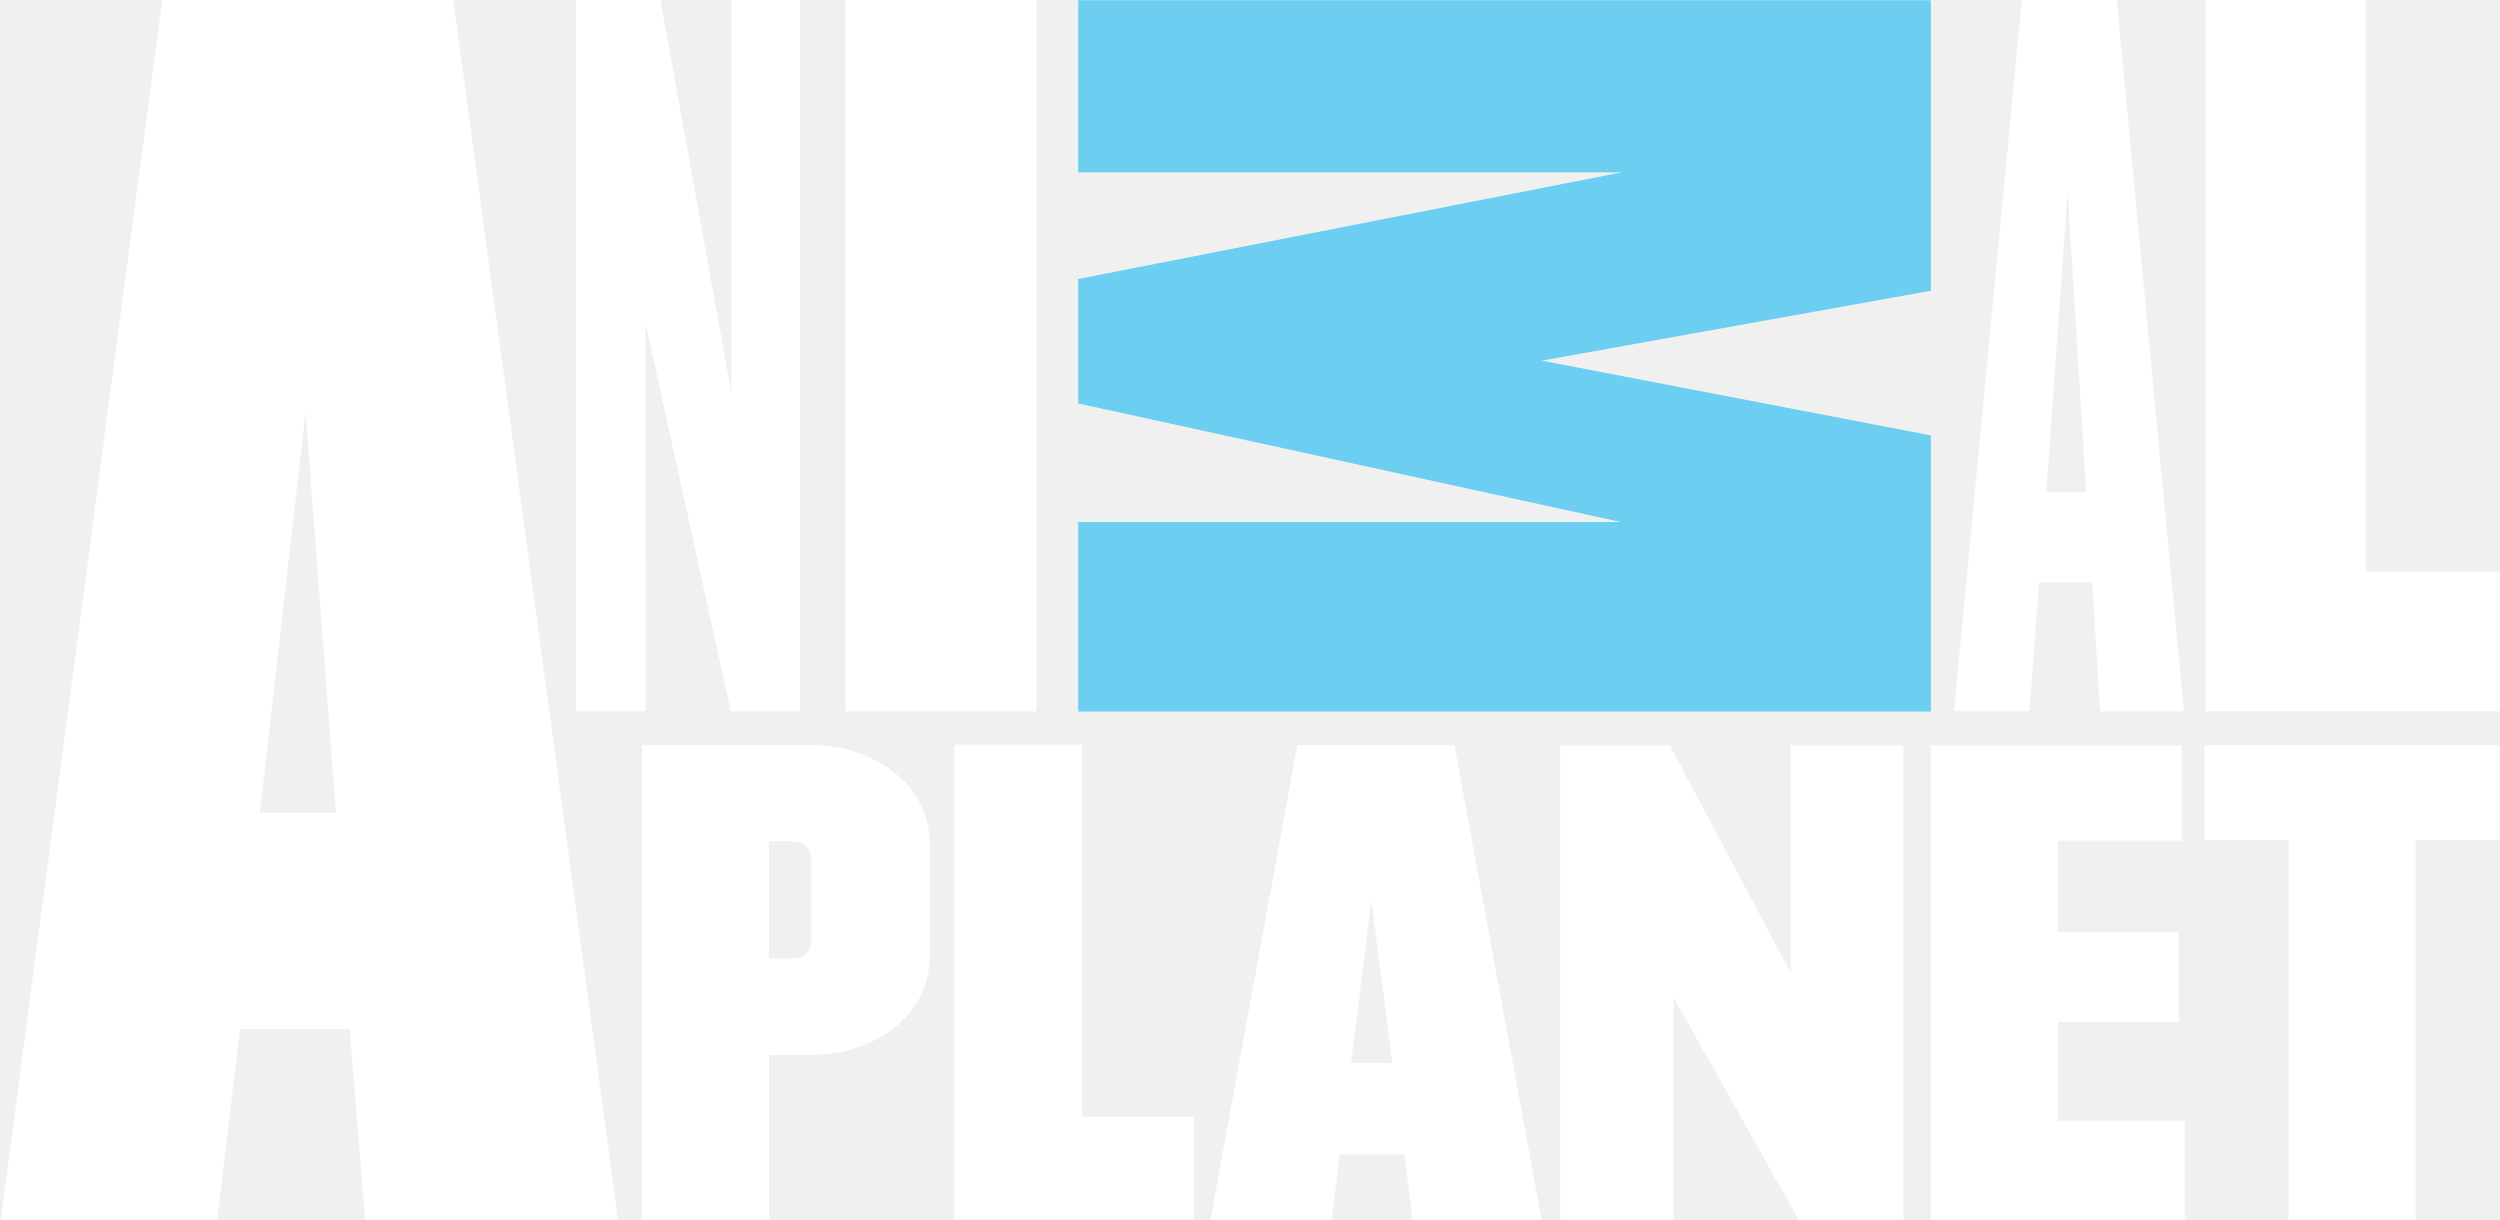
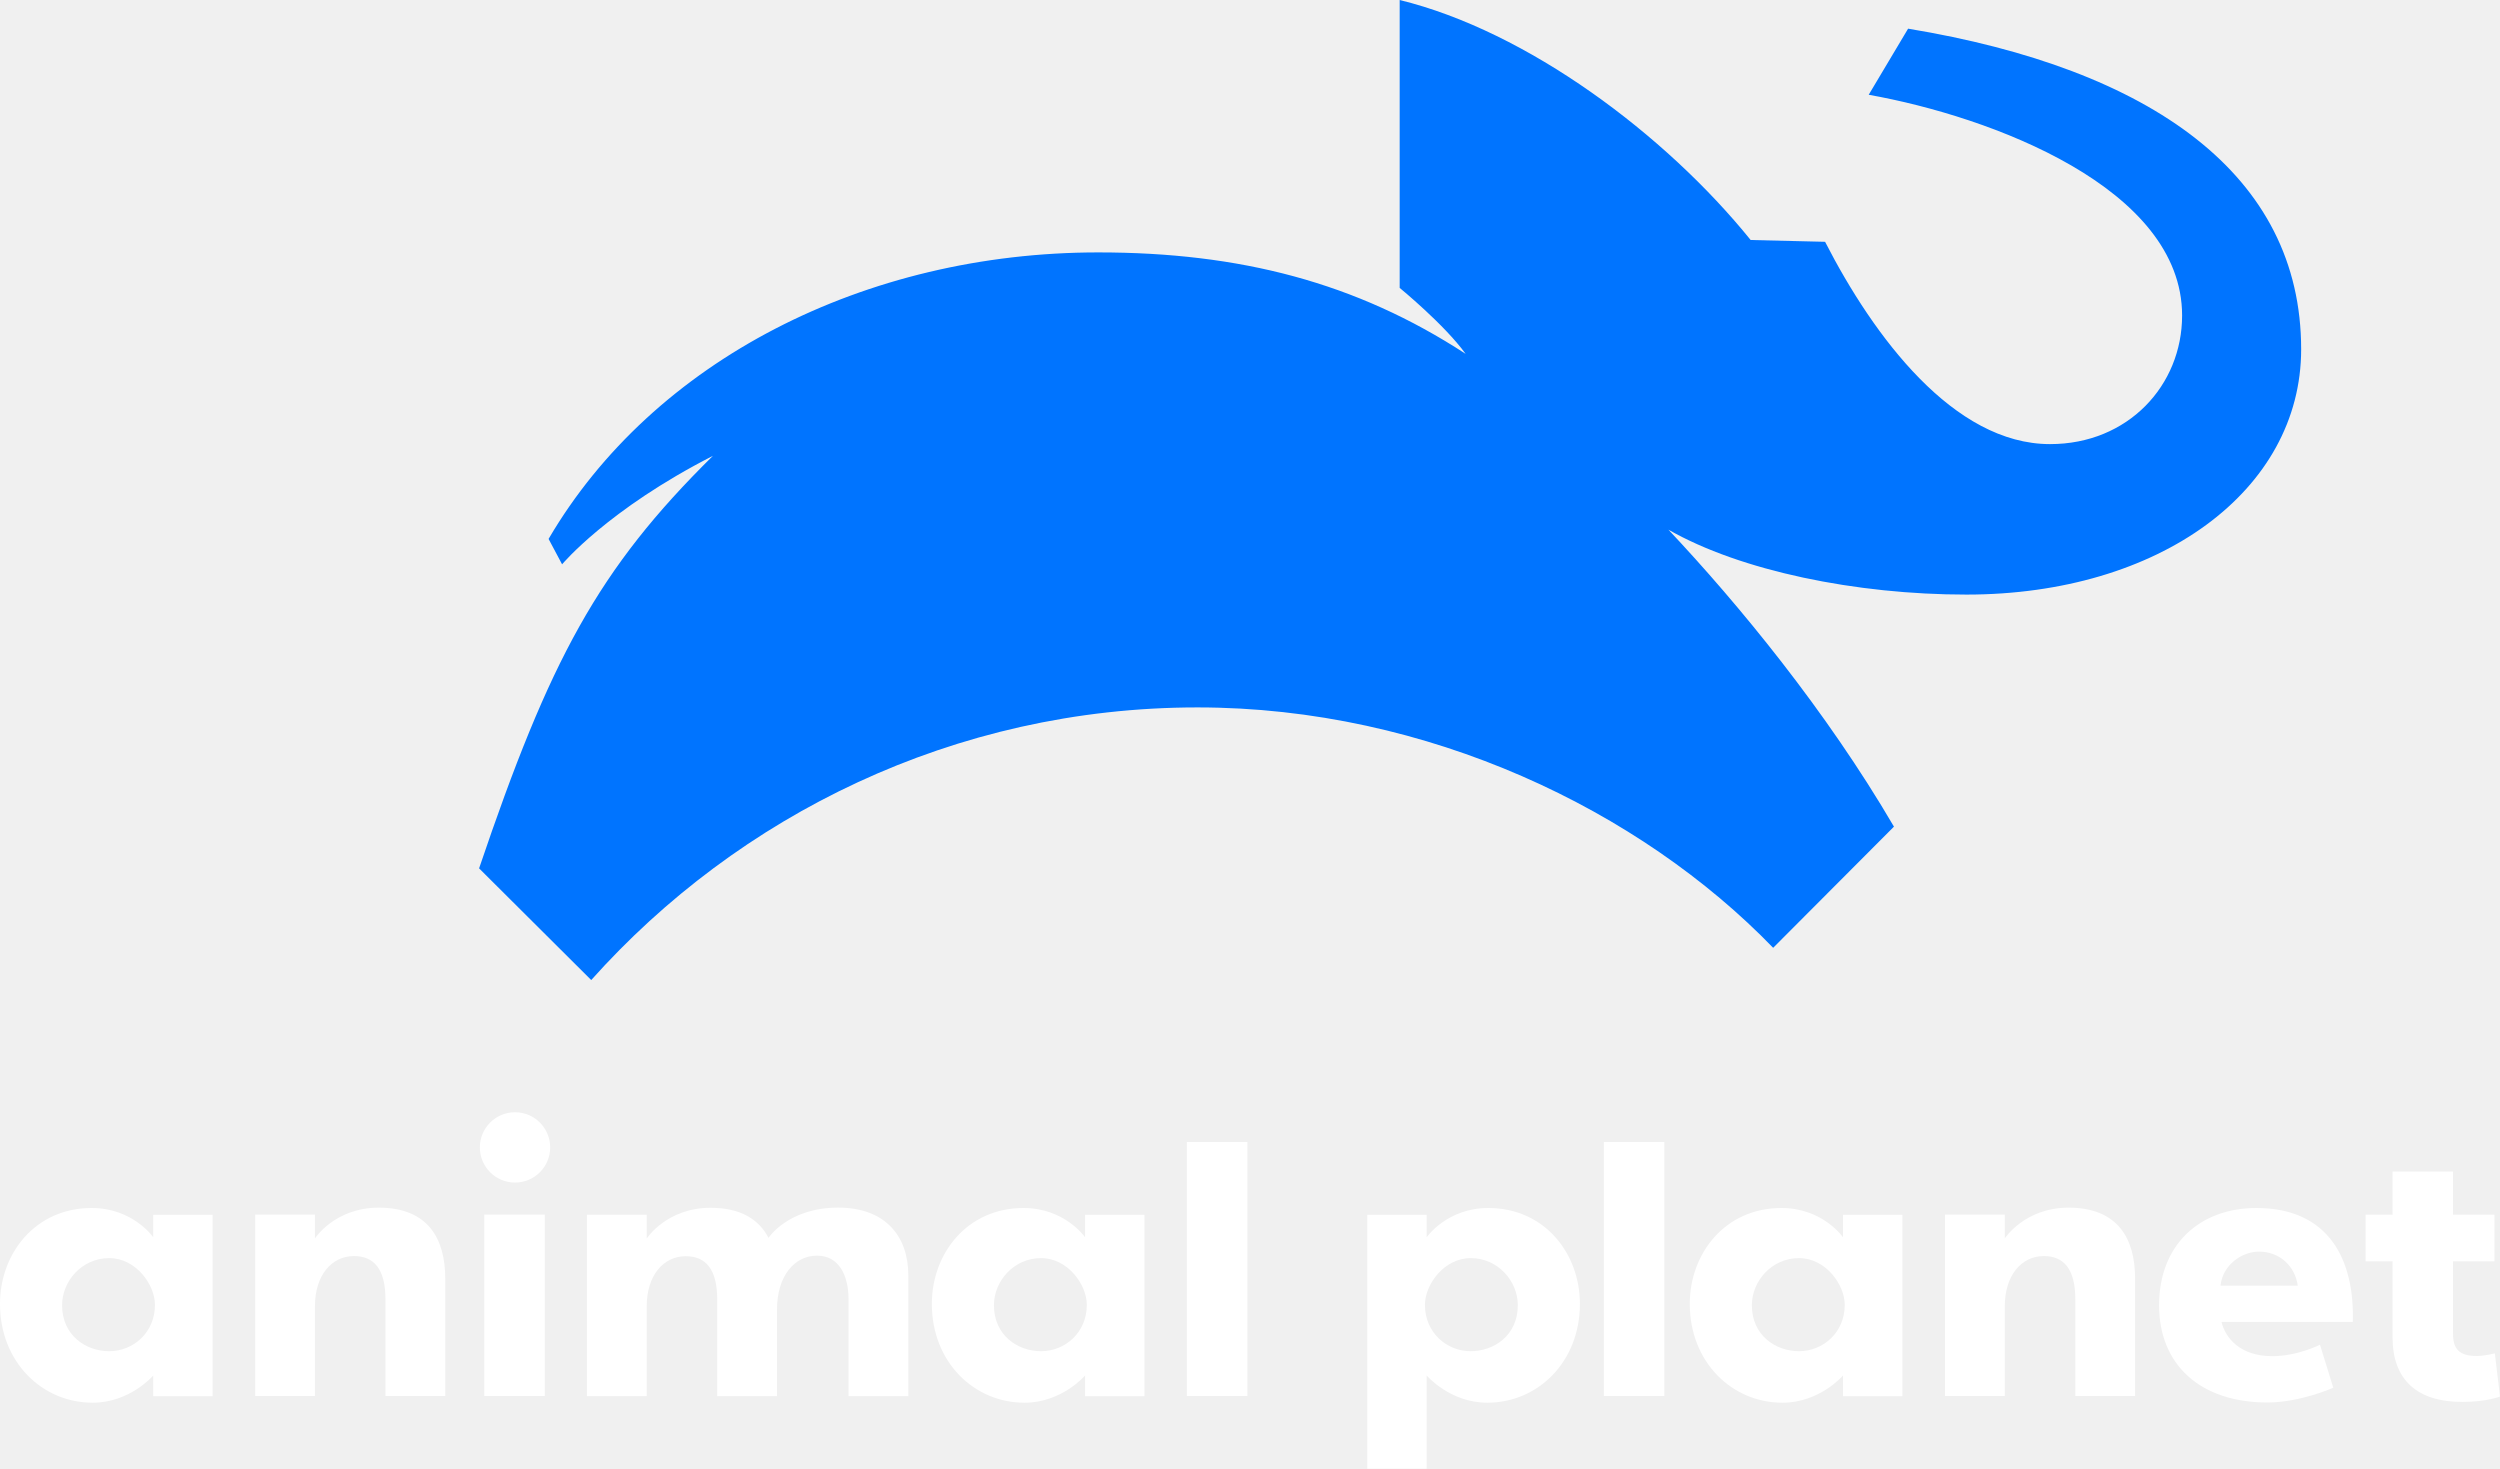
- <svg xmlns="http://www.w3.org/2000/svg" id="svg92786" width="7.447mm" height="3.634mm" version="1.1" viewBox="0 0 26.385 12.878">
-   <g id="layer1" transform="translate(-329.66 -228.78)">
-     <path id="path12376" d="m351 228.78-0.716 7.509h0.797l0.101-1.363h0.561l0.083 1.363h0.885l-0.709-7.509h-1.002zm0.484 2.015 0.195 3.181h-0.421l0.226-3.181z" fill="#fff" />
-     <path id="path12380" d="m337.38 228.78v4.164l-0.751-4.164h-0.892v7.509h0.734l-1e-3 -4.106 0.902 4.106h0.733v-7.509h-0.724z" fill="#fff" />
-     <path id="path12392" d="m352.94 228.78v7.508h3.105v-1.474h-1.414v-6.034h-1.691z" fill="#fff" />
-     <path id="path12404" d="m331.37 228.78-1.705 12.876h2.285l0.241-2.011h1.159l0.161 2.011h2.67l-1.739-12.876h-3.072zm1.031 8.58 0.482-4.232 0.321 4.232h-0.804z" fill="#fff" />
-     <path id="path12408" d="m338.58 228.78v7.509h2.018l-1e-3 -7.509h-2.016z" fill="#fff" />
-     <path id="path12412" d="m348.56 236.65v2.399l-1.275-2.399h-1.159v5.011h1.196v-2.355l1.325 2.355h1.103v-5.011h-1.19z" fill="#fff" />
-     <path id="path12416" d="m350.04 236.65v5.011h2.681v-1.052h-1.34v-1.04h1.275v-0.951h-1.275v-0.964h1.306v-1.004h-2.647z" fill="#fff" />
-     <path id="path12420" d="m338.22 238.7c0 0.144-0.087 0.2-0.23 0.2h-0.215v-1.24h0.215c0.142 0 0.23 0.056 0.23 0.201v0.839zm6e-3 -2.055h-1.791v5.011h1.34v-1.741h0.451c0.642 0 1.246-0.401 1.246-1.04v-1.19c0-0.632-0.604-1.04-1.246-1.04" fill="#fff" />
-     <path id="path12424" d="m352.93 237.65h0.886v4.008h1.34v-4.008h0.884v-1.004h-3.11v1.004z" fill="#fff" />
-     <path id="path12428" d="m341.08 236.64h-1.347v5.013h2.526v-1.084h-1.179v-3.929z" fill="#fff" />
-     <path id="path12432" d="m343.92 240 0.214-1.716 0.221 1.716h-0.435zm1.089-3.354h-1.657l-0.917 5.013h1.279l0.086-0.691h0.681l0.089 0.691h1.361l-0.921-5.013z" fill="#fff" />
-     <path id="path12436" d="m350.04 231.85v-3.067h-9.001v1.816h5.739l-5.739 1.126v1.314l5.726 1.251h-5.726v2.001h9.001v-2.915l-4.107-0.789 4.107-0.738z" fill="#6ccef1" />
+ <svg xmlns="http://www.w3.org/2000/svg" id="svg17830" width="1e3" height="587.44" version="1.1">
+   <link id="dark-mode" href="" rel="stylesheet" type="text/css" />
+   <style id="dark-mode-custom-style" type="text/css" />
+   <g id="layer1" transform="translate(127.84 -1853.9)">
+     <g id="g840" fill="#fff">
+       <path id="path17862" d="m-91.17 2337.1c-22.618 0-36.674 18.257-36.674 38.359 0 23.154 16.76 39.525 37.063 39.525 14.962 0 24.233-10.886 24.233-10.886v8.294h23.758v-72.571h-23.758v8.985s-8.077-11.706-24.622-11.706zm6.998 20.043c10.746 0 18.315 10.658 18.315 18.704 0 11.019-8.587 18.532-18.315 18.532-9.258 0-18.834-6.261-18.834-18.402 0-9.613 7.927-18.834 18.834-18.834z" />
+       <path id="path17866" d="m-25.77 2412.3v-72.571h23.914v9.518s7.949-12.285 25.514-12.285c19.849 0 26.599 12.582 26.599 28.339v46.998h-23.914v-38.704c0-12.234-4.722-17.27-12.591-17.27-9.01 0-15.608 7.79-15.608 20.035v35.94z" />
+       <path id="path17869" d="m65.877 2412.3v-72.571h24.19v72.571z" />
+       <circle id="path17871" transform="matrix(1.3823 0 0 1.3823 48.503 -933.33)" cx="21.46" cy="2348.4" r="10.174" />
+       <path id="path17873" d="m182.96 2377.8v34.558h-23.914v-38.704c0-12.234-4.722-17.27-12.591-17.27-9.01 0-15.608 7.79-15.608 20.035v35.94h-23.914v-72.571h23.914v9.518s7.949-12.285 25.514-12.285c12.175 0 19.422 4.734 23.205 12.031 0 0 7.811-12.106 27.888-12.106 18.831 0 28.033 11.457 28.033 27.032v48.38h-23.914v-38.704c0-9.438-3.716-17.496-12.6-17.496-9.08 0-16.014 8.187-16.014 21.643z" />
+       <path id="path17877" d="m281.57 2337.1c-22.618 0-36.674 18.257-36.674 38.359 0 23.154 16.76 39.525 37.063 39.525 14.962 0 24.233-10.886 24.233-10.886v8.294h23.758v-72.571h-23.758v8.985s-8.077-11.706-24.622-11.706zm6.998 20.043c10.746 0 18.315 10.658 18.315 18.704 0 11.019-8.587 18.532-18.315 18.532-9.258 0-18.834-6.261-18.834-18.402 0-9.613 7.927-18.834 18.834-18.834z" />
+       <path id="path17879" d="m346.92 2412.3v-101.6h24.19v101.6z" />
+       <path id="path17881" d="m584.74 2337.1c-22.618 0-36.674 18.257-36.674 38.359 0 23.154 16.76 39.525 37.063 39.525 14.962 0 24.233-10.886 24.233-10.886v8.294h23.758v-72.571h-23.758v8.985s-8.077-11.706-24.622-11.706zm6.998 20.043c10.746 0 18.315 10.658 18.315 18.704 0 11.019-8.587 18.532-18.315 18.532-9.259 0-18.834-6.261-18.834-18.402 0-9.613 7.927-18.834 18.834-18.834z" />
+       <path id="path17883" d="m513.71 2412.3v-101.6h24.19v101.6z" />
+       <path id="path17885" d="m467.45 2337.1c22.618 0 36.674 18.257 36.674 38.359 0 23.154-16.76 39.525-37.063 39.525-14.962 0-24.233-10.886-24.233-10.886v37.304h-23.758v-101.58h23.758v8.985s8.077-11.706 24.622-11.706zm-6.998 20.043c-10.746 0-18.315 10.658-18.315 18.704 0 11.019 8.587 18.532 18.315 18.532 9.258 0 18.834-6.261 18.834-18.402 0-9.613-7.927-18.834-18.834-18.834z" />
+       <path id="path17887" d="m650.17 2412.3v-72.571h23.914v9.518s7.949-12.285 25.514-12.285c19.849 0 26.599 12.582 26.599 28.339v46.998h-23.914v-38.704c0-12.234-4.722-17.27-12.591-17.27-9.01 0-15.608 7.79-15.608 20.035v35.94z" />
+       <path id="path17889" d="m774.71 2337.1c-22.629 0-38.92 14.632-38.92 38.92 0 23.755 16.461 38.877 43.326 38.877 13.256 0 26.35-5.918 26.35-5.918l-5.313-17.192s-8.934 4.579-19.093 4.579c-12.764 0-18.707-7.177-20.303-13.693h52.527c0.743-24.795-9.512-45.573-38.575-45.573zm1.037 17.452c8.387 0 14.438 5.879 15.523 13.607h-30.901c0.864-8.305 8.513-13.607 15.378-13.607z" />
+       <path id="path17893" d="m853.37 2322.5v17.279h16.588v18.661h-16.588v29.028c0 5.934 2.417 8.832 9.478 8.832 3.165 0 7.249-1.063 7.249-1.063l2.057 17.274s-5.317 2.158-15.085 2.158c-18.223 0-27.889-8.982-27.889-25.819v-30.41h-10.782v-18.661h10.782v-17.279z" />
+     </g>
+     <path id="path17895" d="m432.03 1853.9v115.16s17.884 14.637 26.391 26.391c-43.811-28.583-90.356-40.589-146.95-40.589-93.167 0-178 43.166-219.88 114.61l5.406 10.16s18.223-21.91 60.328-43.398c-45.99 45.368-65.253 81.559-93.529 165.01l44.855 44.671c58.689-65.666 145.04-109.05 242.51-109.05 92.235 0 177.17 41.28 230.26 96.158l48.318-48.464c-27.087-46.356-62.26-89.11-90.217-118.79 28.926 16.519 75.108 25.967 119.22 25.967 77.174 0 133.88-41.553 133.88-98.13 0-69.695-59.755-112.11-157.22-128.24l-15.761 26.442c49.049 8.747 125.36 37.295 125.36 88.294 0 27.976-21.642 51.441-52.822 51.441-38.537 0-70.54-42.975-89.988-80.924l-29.764-0.716c-34.16-42.271-89.385-83.522-140.4-95.999z" fill="#0074ff" />
  </g>
</svg>
